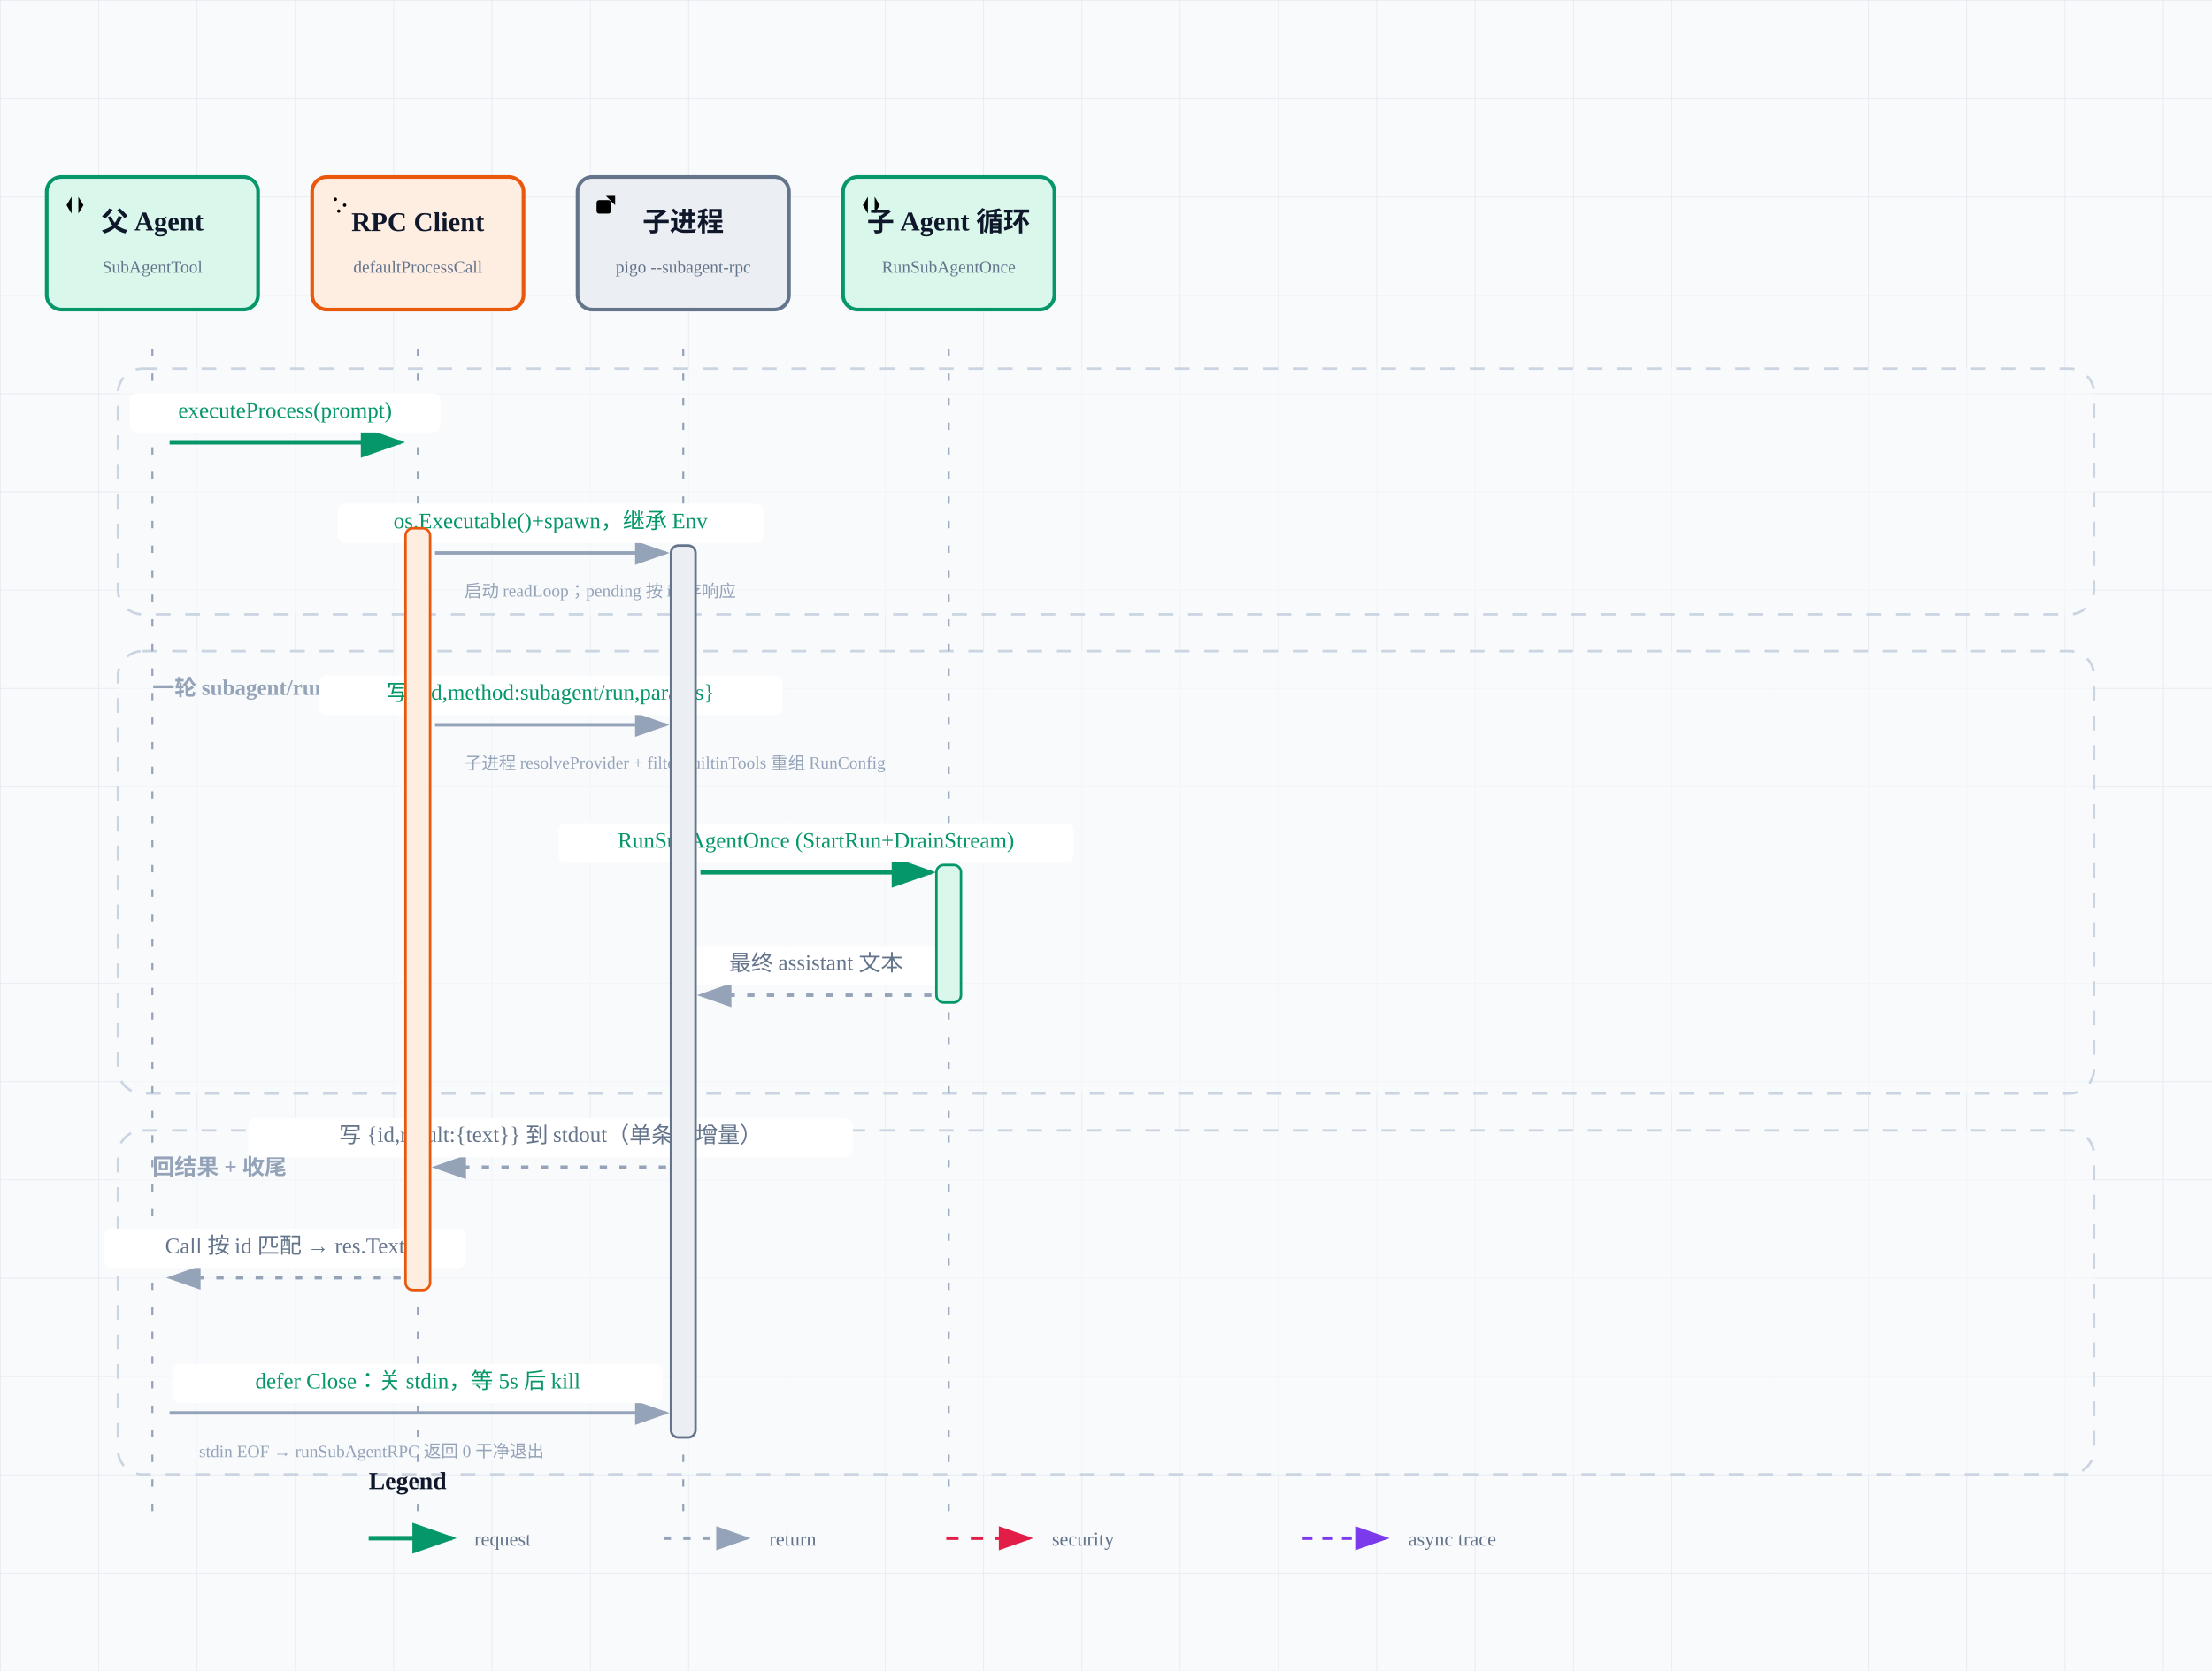
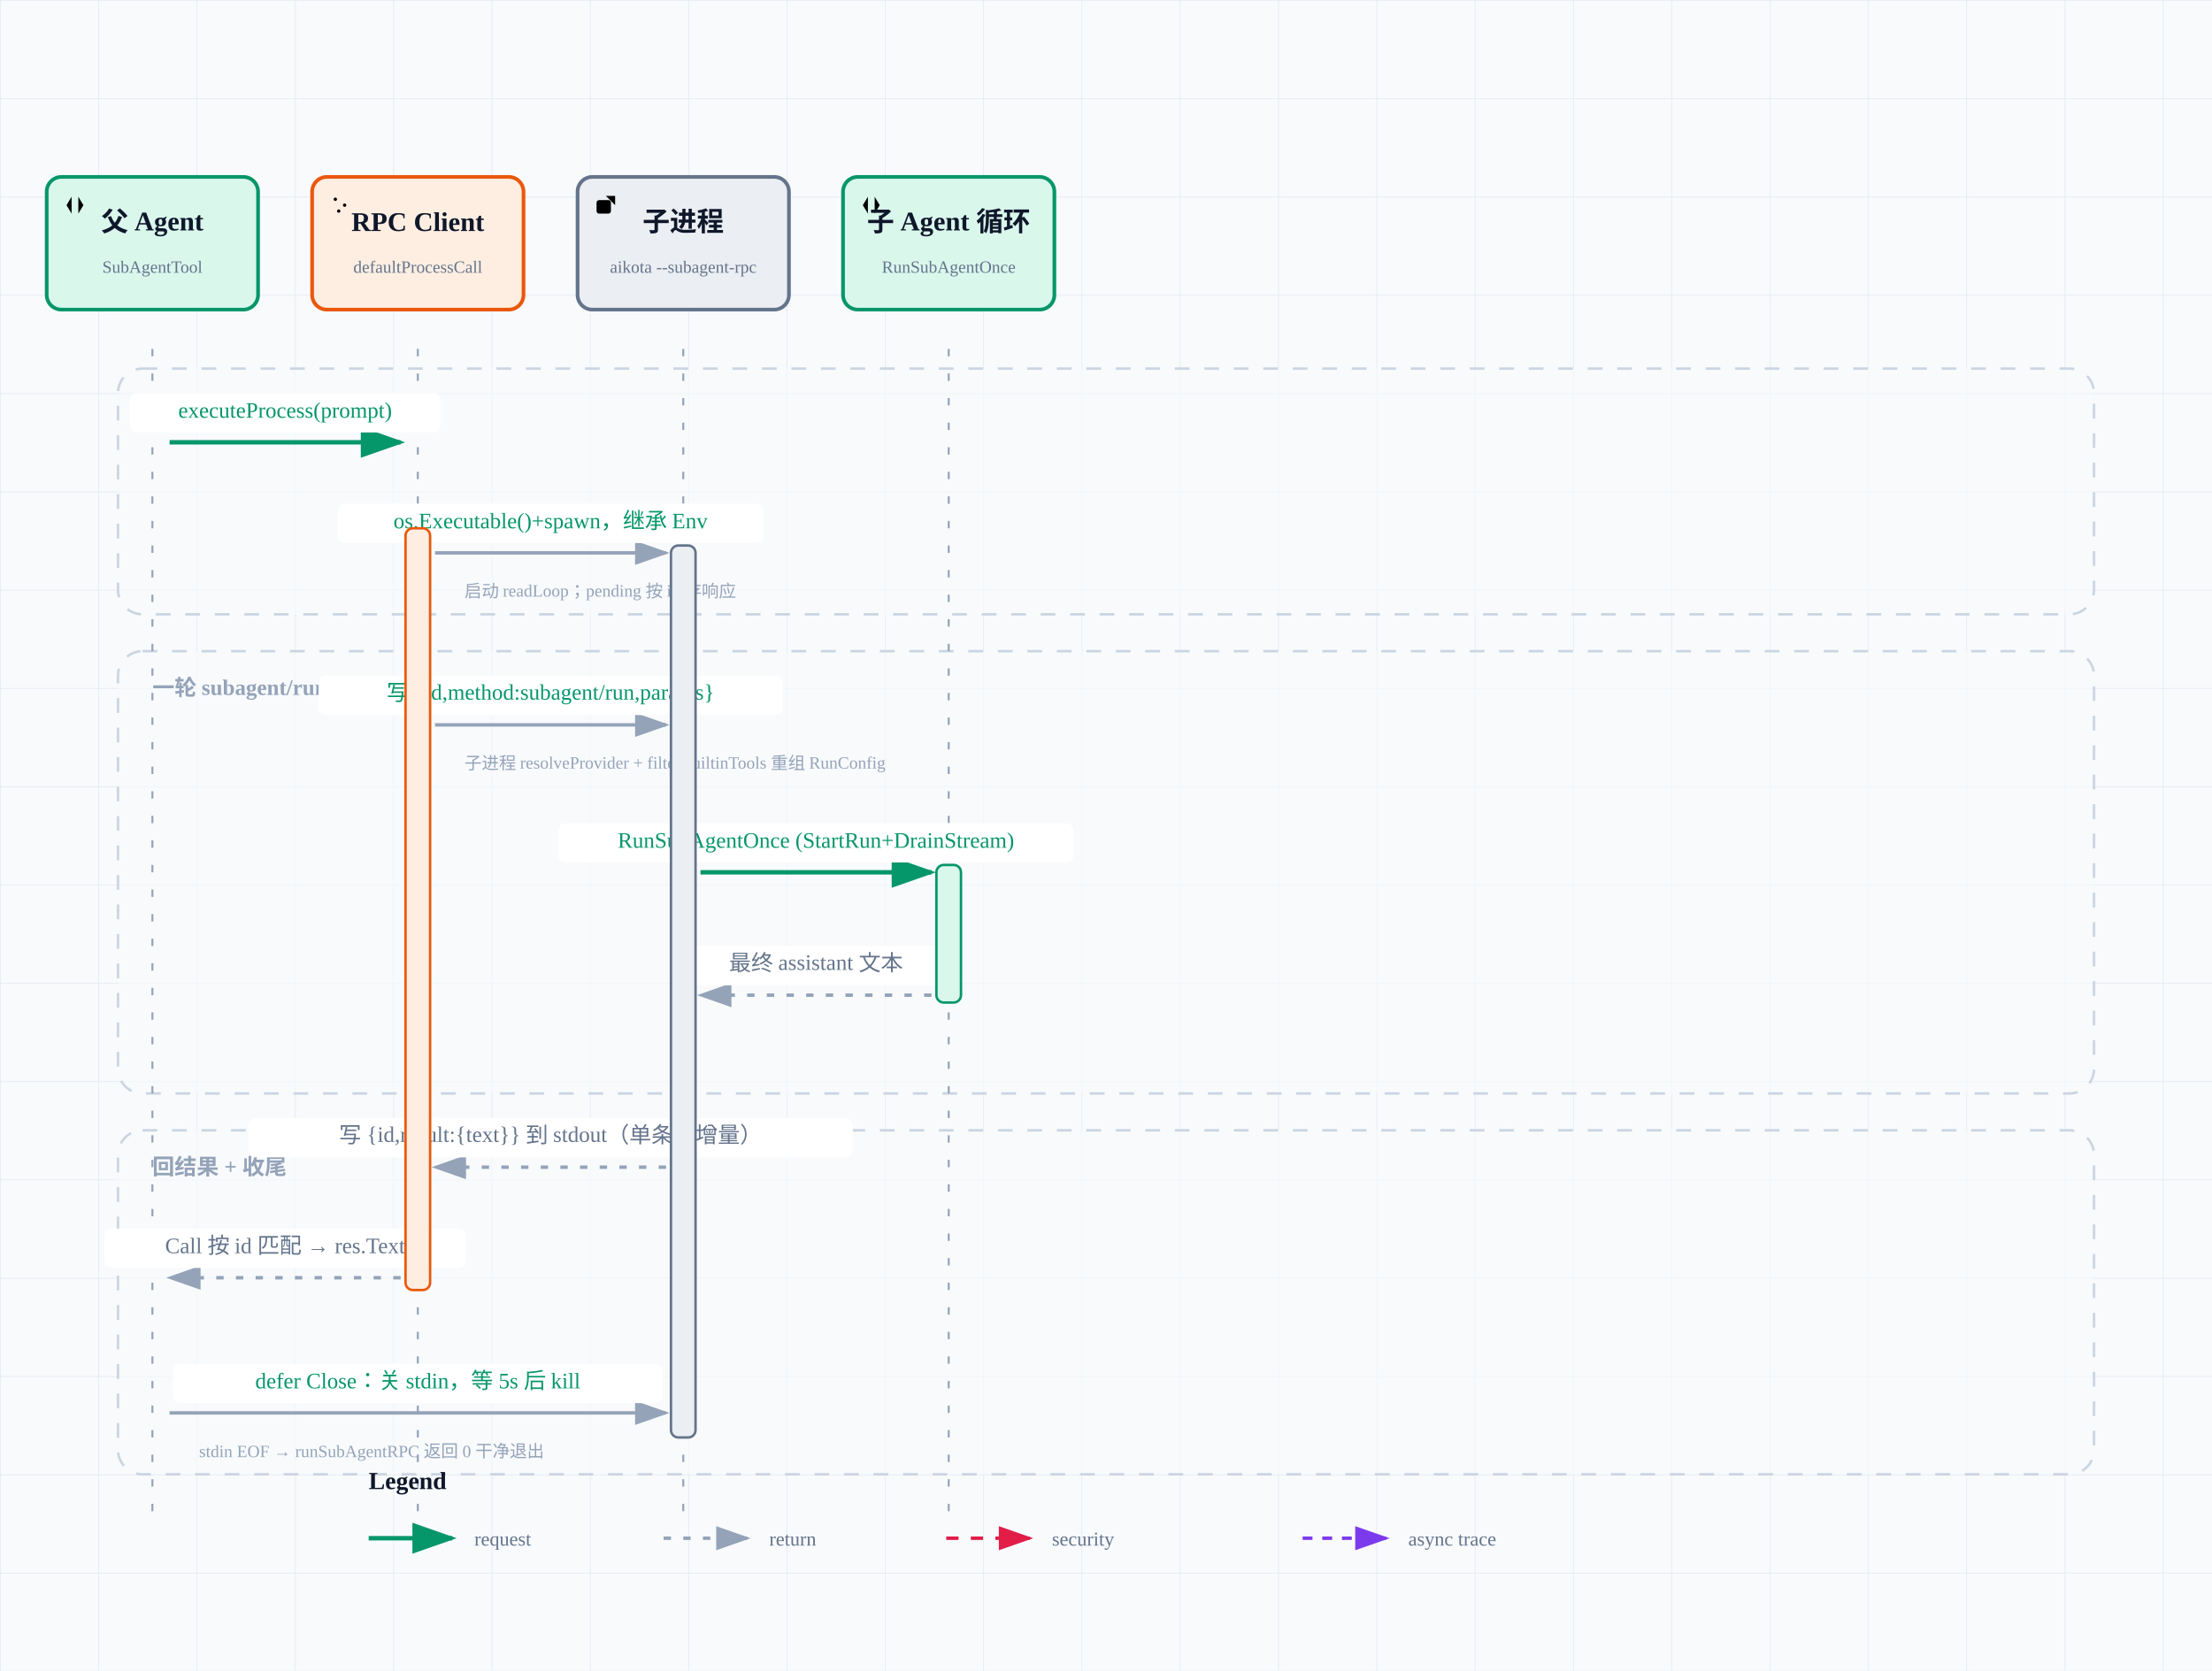
<svg xmlns="http://www.w3.org/2000/svg" viewBox="0 0 900 680" role="img" aria-labelledby="archify-diagram-title archify-diagram-description" data-preset="classic" data-theme="light" data-quality-profile="standard">
  <style>
.c-grid {stroke: #e2e8f0; fill: none;}
.c-mask {fill: #ffffff; stroke: none;}
.c-backend {fill: rgba(52, 211, 153, 0.18);    stroke: #059669;}
.c-messagebus {fill: rgba(251, 146, 60, 0.15); stroke: #ea580c;}
.c-external {fill: rgba(148, 163, 184, 0.18);   stroke: #64748b;}
.t-primary {fill: #0f172a;}
.t-muted {fill: #64748b;}
.t-dim {fill: #94a3b8;}
.t-backend {fill: #059669;}
.a-default {stroke: #94a3b8; fill: none;}
.a-emphasis {stroke: #059669; fill: none;}
.a-security {stroke: #e11d48; fill: none; stroke-dasharray: 5,5;}
.a-dashed {stroke: #7c3aed; fill: none; stroke-dasharray: 4,4;}
.m-default {fill: #94a3b8;}
.m-emphasis {fill: #059669;}
.m-security {fill: #e11d48;}
.m-dashed {fill: #7c3aed;}
.c-lane {fill: rgba(248, 250, 252, 0.65); stroke: #cbd5e1; stroke-dasharray: 6,6;}
</style>
  <rect width="100%" height="100%" fill="#f8fafc" />
  <defs>
    <marker id="arrowhead" markerWidth="10" markerHeight="7" refX="9" refY="3.5" orient="auto">
      <polygon points="0 0, 10 3.5, 0 7" class="m-default" />
    </marker>
    <marker id="arrowhead-emphasis" markerWidth="10" markerHeight="7" refX="9" refY="3.5" orient="auto">
      <polygon points="0 0, 10 3.5, 0 7" class="m-emphasis" />
    </marker>
    <marker id="arrowhead-security" markerWidth="10" markerHeight="7" refX="9" refY="3.5" orient="auto">
      <polygon points="0 0, 10 3.5, 0 7" class="m-security" />
    </marker>
    <marker id="arrowhead-dashed" markerWidth="10" markerHeight="7" refX="9" refY="3.5" orient="auto">
      <polygon points="0 0, 10 3.5, 0 7" class="m-dashed" />
    </marker>
    <pattern id="grid" width="40" height="40" patternUnits="userSpaceOnUse">
      <path d="M 40 0 L 0 0 0 40" class="c-grid" stroke-width="0.5" />
    </pattern>
  </defs>
  <rect width="100%" height="100%" fill="url(#grid)" />
  <rect data-graph-role="structural-frame" data-composition-frame-kind="segment" data-composition-frame-id="0" x="48" y="150" width="804" height="100" rx="10" class="c-lane" stroke-width="1" />
  <text x="62" y="168" class="t-dim" font-size="9" font-weight="600">spawn + 建连</text>
  <rect data-graph-role="structural-frame" data-composition-frame-kind="segment" data-composition-frame-id="1" x="48" y="265" width="804" height="180" rx="10" class="c-lane" stroke-width="1" />
  <text x="62" y="283" class="t-dim" font-size="9" font-weight="600">一轮 subagent/run</text>
  <rect data-graph-role="structural-frame" data-composition-frame-kind="segment" data-composition-frame-id="2" x="48" y="460" width="804" height="140" rx="10" class="c-lane" stroke-width="1" />
  <text x="62" y="478" class="t-dim" font-size="9" font-weight="600">回结果 + 收尾</text>
  <path d="M 62 142 L 62 615" class="a-default" stroke-width="0.8" stroke-dasharray="3,7" />
  <path d="M 170 142 L 170 615" class="a-default" stroke-width="0.8" stroke-dasharray="3,7" />
  <path d="M 278 142 L 278 615" class="a-default" stroke-width="0.8" stroke-dasharray="3,7" />
  <path d="M 386 142 L 386 615" class="a-default" stroke-width="0.8" stroke-dasharray="3,7" />
  <g data-edge-from="parent" data-edge-to="client" data-edge-label="executeProcess(prompt)" data-edge-key="0" data-edge-id="spawn">
    <path data-composition-edge-from="parent" data-composition-edge-to="client" data-composition-edge-id="spawn" data-composition-points="69,180;163,180" d="M 69 180 L 163 180" class="a-emphasis" stroke-width="1.8" marker-end="url(#arrowhead-emphasis)" />
    <g data-detail="context">
      <rect x="52.8" y="160" width="126.4" height="16" rx="3" class="c-mask" />
      <text x="116" y="170" class="t-backend" font-size="9" text-anchor="middle">executeProcess(prompt)</text>
    </g>
  </g>
  <g data-edge-from="client" data-edge-to="child" data-edge-label="os.Executable()+spawn，继承 Env" data-edge-key="1" data-edge-id="exec">
    <path data-composition-edge-from="client" data-composition-edge-to="child" data-composition-edge-id="exec" data-composition-points="177,225;271,225" d="M 177 225 L 271 225" class="a-default" stroke-width="1.4" marker-end="url(#arrowhead)" />
    <g data-detail="context">
      <rect x="137.4" y="205" width="173.2" height="16" rx="3" class="c-mask" />
      <text x="224" y="215" class="t-backend" font-size="9" text-anchor="middle">os.Executable()+spawn，继承 Env</text>
    </g>
    <text data-detail="fine" x="189" y="243" class="t-dim" font-size="7">启动 readLoop；pending 按 id 存响应</text>
  </g>
  <g data-edge-from="client" data-edge-to="child" data-edge-label="写 {id,method:subagent/run,params}" data-edge-key="2" data-edge-id="call">
    <path data-composition-edge-from="client" data-composition-edge-to="child" data-composition-edge-id="call" data-composition-points="177,295;271,295" d="M 177 295 L 271 295" class="a-default" stroke-width="1.4" marker-end="url(#arrowhead)" />
    <g data-detail="context">
      <rect x="129.6" y="275" width="188.8" height="16" rx="3" class="c-mask" />
      <text x="224" y="285" class="t-backend" font-size="9" text-anchor="middle">写 {id,method:subagent/run,params}</text>
    </g>
    <text data-detail="fine" x="189" y="313" class="t-dim" font-size="7">子进程 resolveProvider + filterBuiltinTools 重组 RunConfig</text>
  </g>
  <g data-edge-from="child" data-edge-to="childloop" data-edge-label="RunSubAgentOnce (StartRun+DrainStream)" data-edge-key="3" data-edge-id="run">
    <path data-composition-edge-from="child" data-composition-edge-to="childloop" data-composition-edge-id="run" data-composition-points="285,355;379,355" d="M 285 355 L 379 355" class="a-emphasis" stroke-width="1.8" marker-end="url(#arrowhead-emphasis)" />
    <g data-detail="context">
      <rect x="227.2" y="335" width="209.6" height="16" rx="3" class="c-mask" />
      <text x="332" y="345" class="t-backend" font-size="9" text-anchor="middle">RunSubAgentOnce (StartRun+DrainStream)</text>
    </g>
  </g>
  <g data-edge-from="childloop" data-edge-to="child" data-edge-label="最终 assistant 文本" data-edge-key="4" data-edge-id="final">
    <path data-composition-edge-from="childloop" data-composition-edge-to="child" data-composition-edge-id="final" data-composition-points="379,405;285,405" d="M 379 405 L 285 405" class="a-default" stroke-width="1.4" stroke-dasharray="3,5" marker-end="url(#arrowhead)" />
    <g data-detail="context">
      <rect x="276.6" y="385" width="110.8" height="16" rx="3" class="c-mask" />
      <text x="332" y="395" class="t-muted" font-size="9" text-anchor="middle">最终 assistant 文本</text>
    </g>
  </g>
  <g data-edge-from="child" data-edge-to="client" data-edge-label="写 {id,result:{text}} 到 stdout（单条无增量）" data-edge-key="5" data-edge-id="result">
    <path data-composition-edge-from="child" data-composition-edge-to="client" data-composition-edge-id="result" data-composition-points="271,475;177,475" d="M 271 475 L 177 475" class="a-default" stroke-width="1.4" stroke-dasharray="3,5" marker-end="url(#arrowhead)" />
    <g data-detail="context">
      <rect x="101" y="455" width="246" height="16" rx="3" class="c-mask" />
      <text x="224" y="465" class="t-muted" font-size="9" text-anchor="middle">写 {id,result:{text}} 到 stdout（单条无增量）</text>
    </g>
  </g>
  <g data-edge-from="client" data-edge-to="parent" data-edge-label="Call 按 id 匹配 → res.Text" data-edge-key="6" data-edge-id="match">
    <path data-composition-edge-from="client" data-composition-edge-to="parent" data-composition-edge-id="match" data-composition-points="163,520;69,520" d="M 163 520 L 69 520" class="a-default" stroke-width="1.4" stroke-dasharray="3,5" marker-end="url(#arrowhead)" />
    <g data-detail="context">
      <rect x="42.4" y="500" width="147.2" height="16" rx="3" class="c-mask" />
      <text x="116" y="510" class="t-muted" font-size="9" text-anchor="middle">Call 按 id 匹配 → res.Text</text>
    </g>
  </g>
  <g data-edge-from="parent" data-edge-to="child" data-edge-label="defer Close：关 stdin，等 5s 后 kill" data-edge-key="7" data-edge-id="close">
    <path data-composition-edge-from="parent" data-composition-edge-to="child" data-composition-edge-id="close" data-composition-points="69,575;271,575" d="M 69 575 L 271 575" class="a-default" stroke-width="1.4" marker-end="url(#arrowhead)" />
    <g data-detail="context">
      <rect x="70.4" y="555" width="199.2" height="16" rx="3" class="c-mask" />
      <text x="170" y="565" class="t-backend" font-size="9" text-anchor="middle">defer Close：关 stdin，等 5s 后 kill</text>
    </g>
    <text data-detail="fine" x="81" y="593" class="t-dim" font-size="7">stdin EOF → runSubAgentRPC 返回 0 干净退出</text>
  </g>
  <rect x="165" y="215" width="10" height="310" rx="3" class="c-mask" />
  <rect x="165" y="215" width="10" height="310" rx="3" class="c-messagebus" stroke-width="1" />
  <rect x="273" y="222" width="10" height="363" rx="3" class="c-mask" />
  <rect x="273" y="222" width="10" height="363" rx="3" class="c-external" stroke-width="1" />
  <rect x="381" y="352" width="10" height="56" rx="3" class="c-mask" />
  <rect x="381" y="352" width="10" height="56" rx="3" class="c-backend" stroke-width="1" />
  <g id="node-parent" data-node-id="parent" data-node-label="父 Agent" tabindex="0" role="button" aria-label="Focus 父 Agent, SubAgentTool, Sequence participant" aria-pressed="false" data-node-kind="backend" data-node-sublabel="SubAgentTool" data-node-context="Sequence participant">
    <rect x="19" y="72" width="86" height="54" rx="6" class="c-mask" />
    <rect x="19" y="72" width="86" height="54" rx="6" class="c-backend" stroke-width="1.5" />
    <g aria-hidden="true" data-semantic-sigil="backend" class="semantic-sigil s-backend" transform="translate(25 78) scale(0.6875)">
      <path d="M6 3 3 8l3 5M10 3l3 5-3 5" />
    </g>
    <text data-detail-anchor="" x="62" y="94" class="t-primary" font-size="11" font-weight="600" text-anchor="middle">父 Agent</text>
    <text data-detail="context" x="62" y="111" class="t-muted" font-size="7" text-anchor="middle">SubAgentTool</text>
  </g>
  <g id="node-client" data-node-id="client" data-node-label="RPC Client" tabindex="0" role="button" aria-label="Focus RPC Client, defaultProcessCall, Sequence participant" aria-pressed="false" data-node-kind="messagebus" data-node-sublabel="defaultProcessCall" data-node-context="Sequence participant">
    <rect x="127" y="72" width="86" height="54" rx="6" class="c-mask" />
    <rect x="127" y="72" width="86" height="54" rx="6" class="c-messagebus" stroke-width="1.5" />
    <g aria-hidden="true" data-semantic-sigil="messagebus" class="semantic-sigil s-messagebus" transform="translate(133 78) scale(0.6875)">
      <path d="M2.5 4.5h11M2.5 8h11M2.5 11.5h11" />
      <circle cx="5" cy="4.5" r="1" class="sigil-fill" />
      <circle cx="10.5" cy="8" r="1" class="sigil-fill" />
      <circle cx="7" cy="11.5" r="1" class="sigil-fill" />
    </g>
    <text data-detail-anchor="" x="170" y="94" class="t-primary" font-size="11" font-weight="600" text-anchor="middle">RPC Client</text>
    <text data-detail="context" x="170" y="111" class="t-muted" font-size="7" text-anchor="middle">defaultProcessCall</text>
  </g>
-   <g id="node-child" data-node-id="child" data-node-label="子进程" tabindex="0" role="button" aria-label="Focus 子进程, pigo --subagent-rpc, Sequence participant" aria-pressed="false" data-node-kind="external" data-node-sublabel="pigo --subagent-rpc" data-node-context="Sequence participant">
+   <g id="node-child" data-node-id="child" data-node-label="子进程" tabindex="0" role="button" aria-label="Focus 子进程, aikota --subagent-rpc, Sequence participant" aria-pressed="false" data-node-kind="external" data-node-sublabel="aikota --subagent-rpc" data-node-context="Sequence participant">
    <rect x="235" y="72" width="86" height="54" rx="6" class="c-mask" />
    <rect x="235" y="72" width="86" height="54" rx="6" class="c-external" stroke-width="1.5" />
    <g aria-hidden="true" data-semantic-sigil="external" class="semantic-sigil s-external" transform="translate(241 78) scale(0.6875)">
      <rect x="2.5" y="5" width="8.5" height="8" rx="1.5" />
      <path d="M8 2.5h5.5V8M13.5 2.5 7.5 8.5" />
    </g>
    <text data-detail-anchor="" x="278" y="94" class="t-primary" font-size="11" font-weight="600" text-anchor="middle">子进程</text>
-     <text data-detail="context" x="278" y="111" class="t-muted" font-size="7" text-anchor="middle">pigo --subagent-rpc</text>
+     <text data-detail="context" x="278" y="111" class="t-muted" font-size="7" text-anchor="middle">aikota --subagent-rpc</text>
  </g>
  <g id="node-childloop" data-node-id="childloop" data-node-label="子 Agent 循环" tabindex="0" role="button" aria-label="Focus 子 Agent 循环, RunSubAgentOnce, Sequence participant" aria-pressed="false" data-node-kind="backend" data-node-sublabel="RunSubAgentOnce" data-node-context="Sequence participant">
    <rect x="343" y="72" width="86" height="54" rx="6" class="c-mask" />
    <rect x="343" y="72" width="86" height="54" rx="6" class="c-backend" stroke-width="1.5" />
    <g aria-hidden="true" data-semantic-sigil="backend" class="semantic-sigil s-backend" transform="translate(349 78) scale(0.6875)">
      <path d="M6 3 3 8l3 5M10 3l3 5-3 5" />
    </g>
    <text data-detail-anchor="" x="386" y="94" class="t-primary" font-size="11" font-weight="600" text-anchor="middle">子 Agent 循环</text>
    <text data-detail="context" x="386" y="111" class="t-muted" font-size="7" text-anchor="middle">RunSubAgentOnce</text>
  </g>
  <text x="150" y="606" class="t-primary" font-size="10" font-weight="600">Legend</text>
  <path d="M 150 626 L 184 626" class="a-emphasis" stroke-width="1.8" marker-end="url(#arrowhead-emphasis)" />
  <text x="193" y="629" class="t-muted" font-size="8">request</text>
  <path d="M 270 626 L 304 626" class="a-default" stroke-width="1.4" stroke-dasharray="3,5" marker-end="url(#arrowhead)" />
  <text x="313" y="629" class="t-muted" font-size="8">return</text>
  <path d="M 385 626 L 419 626" class="a-security" stroke-width="1.4" marker-end="url(#arrowhead-security)" />
  <text x="428" y="629" class="t-muted" font-size="8">security</text>
  <path d="M 530 626 L 564 626" class="a-dashed" stroke-width="1.4" marker-end="url(#arrowhead-dashed)" />
  <text x="573" y="629" class="t-muted" font-size="8">async trace</text>
</svg>
